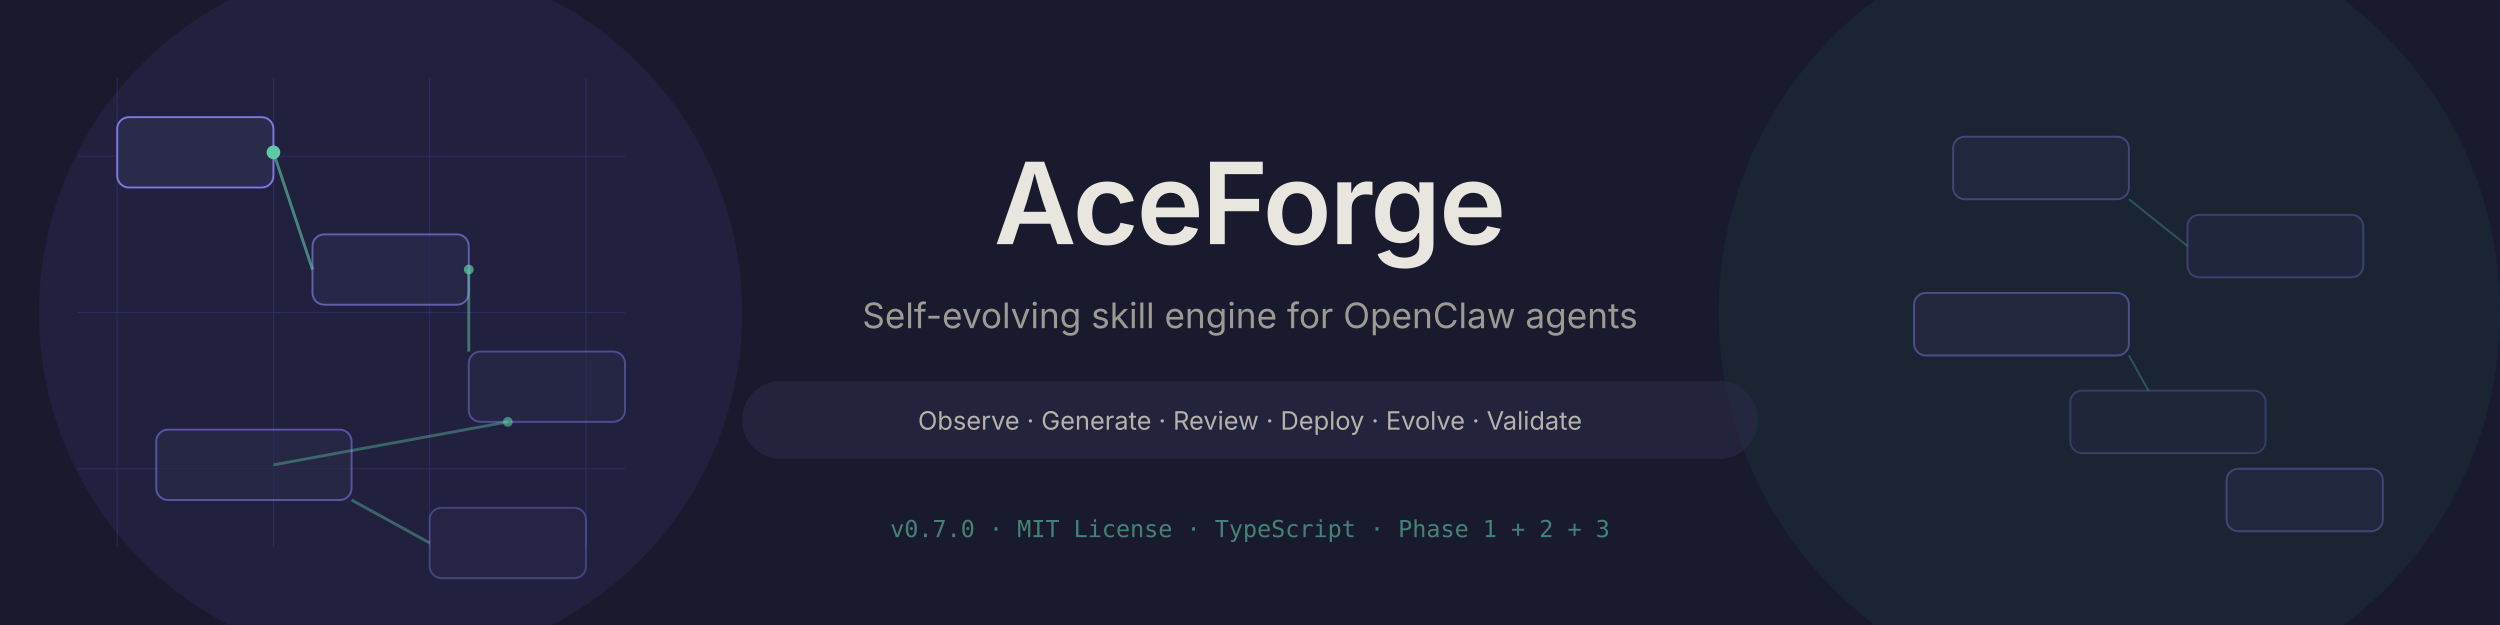
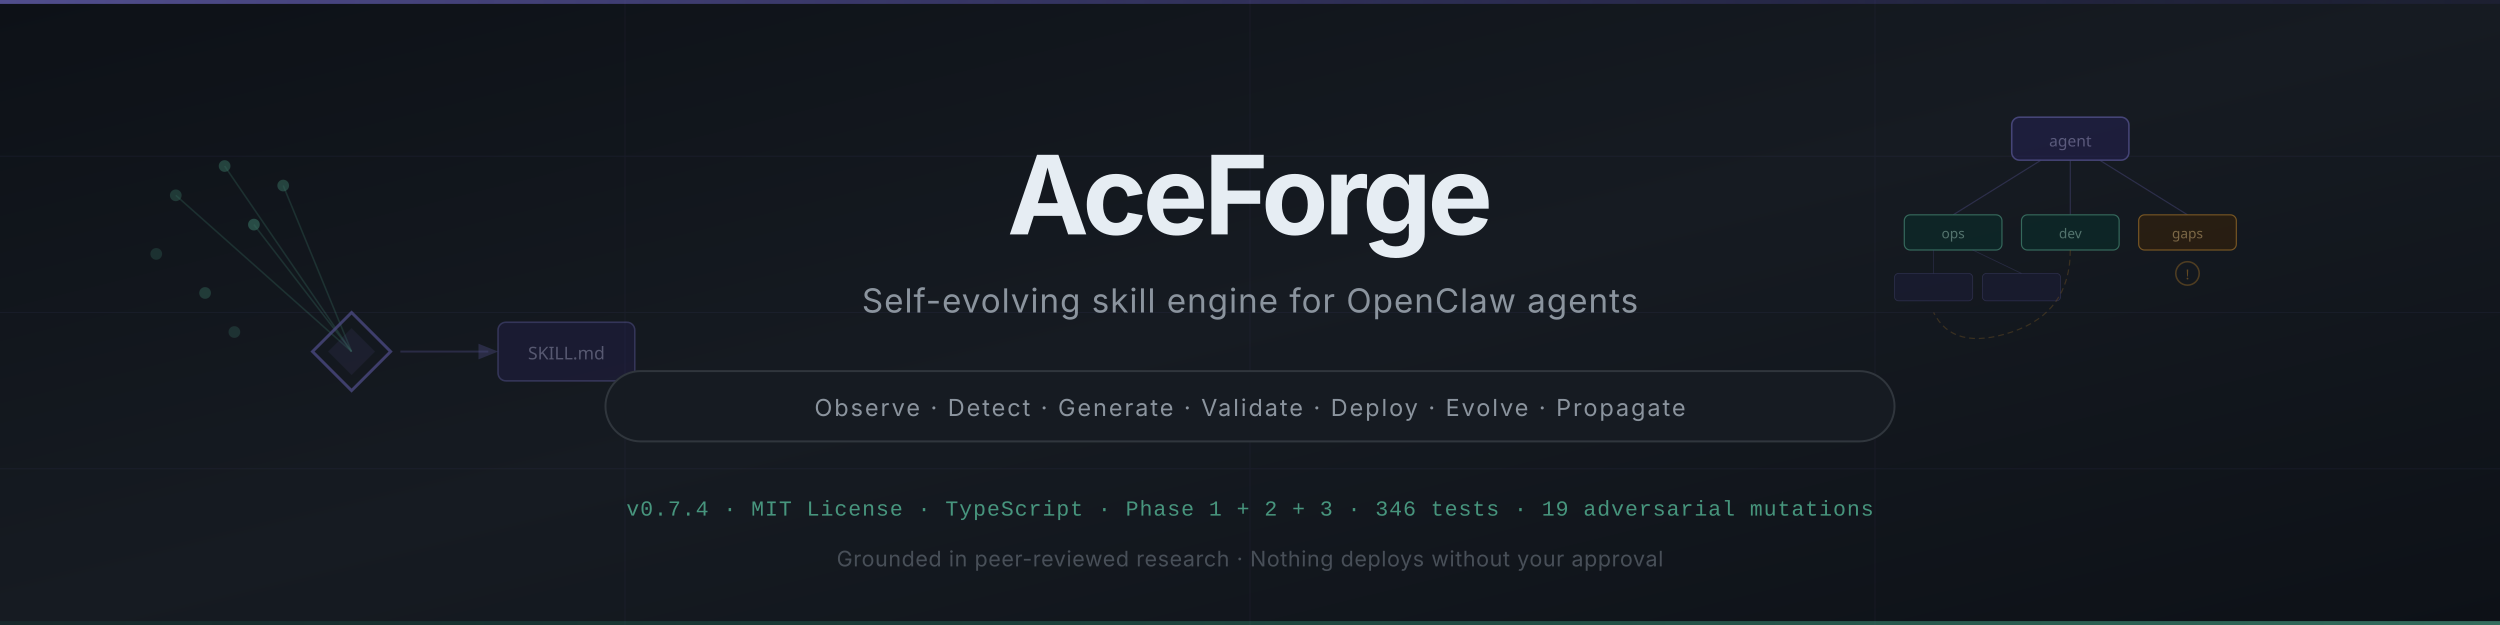
<svg xmlns="http://www.w3.org/2000/svg" width="1280" height="320" viewBox="0 0 1280 320">
-   <rect width="1280" height="320" fill="#1a1a2e" />
-   <circle cx="200" cy="160" r="180" fill="#534AB7" opacity="0.12" />
-   <circle cx="1080" cy="160" r="200" fill="#1D9E75" opacity="0.08" />
-   <g opacity="0.3">
-     <line x1="60" y1="40" x2="60" y2="280" stroke="#534AB7" stroke-width="0.5" />
-     <line x1="140" y1="40" x2="140" y2="280" stroke="#534AB7" stroke-width="0.5" />
-     <line x1="220" y1="40" x2="220" y2="280" stroke="#534AB7" stroke-width="0.5" />
-     <line x1="300" y1="40" x2="300" y2="280" stroke="#534AB7" stroke-width="0.5" />
-     <line x1="40" y1="80" x2="320" y2="80" stroke="#534AB7" stroke-width="0.5" />
-     <line x1="40" y1="160" x2="320" y2="160" stroke="#534AB7" stroke-width="0.5" />
-     <line x1="40" y1="240" x2="320" y2="240" stroke="#534AB7" stroke-width="0.5" />
+   <defs>
+     <linearGradient id="bg" x1="0%" y1="0%" x2="100%" y2="100%">
+       <stop offset="0%" style="stop-color:#0d1117" />
+       <stop offset="50%" style="stop-color:#161b22" />
+       <stop offset="100%" style="stop-color:#0d1117" />
+     </linearGradient>
+     <linearGradient id="accent1" x1="0%" y1="0%" x2="100%" y2="0%">
+       <stop offset="0%" style="stop-color:#7F77DD;stop-opacity:0.6" />
+       <stop offset="100%" style="stop-color:#534AB7;stop-opacity:0.1" />
+     </linearGradient>
+     <linearGradient id="accent2" x1="0%" y1="0%" x2="100%" y2="0%">
+       <stop offset="0%" style="stop-color:#1D9E75;stop-opacity:0.1" />
+       <stop offset="100%" style="stop-color:#5DCAA5;stop-opacity:0.5" />
+     </linearGradient>
+     <filter id="glow">
+       <feGaussianBlur stdDeviation="3" result="blur" />
+       <feMerge>
+         <feMergeNode in="blur" />
+         <feMergeNode in="SourceGraphic" />
+       </feMerge>
+     </filter>
+   </defs>
+   <rect width="1280" height="320" fill="url(#bg)" />
+   <g opacity="0.06" stroke="#7F77DD" stroke-width="0.5">
+     <line x1="0" y1="80" x2="1280" y2="80" />
+     <line x1="0" y1="160" x2="1280" y2="160" />
+     <line x1="0" y1="240" x2="1280" y2="240" />
+     <line x1="320" y1="0" x2="320" y2="320" />
+     <line x1="640" y1="0" x2="640" y2="320" />
+     <line x1="960" y1="0" x2="960" y2="320" />
  </g>
-   <g transform="translate(60,60)">
-     <rect x="0" y="0" width="80" height="36" rx="6" fill="#2a2a4a" stroke="#7F77DD" stroke-width="1" />
-     <rect x="100" y="60" width="80" height="36" rx="6" fill="#2a2a4a" stroke="#7F77DD" stroke-width="1" opacity="0.7" />
-     <rect x="180" y="120" width="80" height="36" rx="6" fill="#2a2a4a" stroke="#7F77DD" stroke-width="1" opacity="0.5" />
-     <rect x="20" y="160" width="100" height="36" rx="6" fill="#2a2a4a" stroke="#7F77DD" stroke-width="1" opacity="0.6" />
-     <rect x="160" y="200" width="80" height="36" rx="6" fill="#2a2a4a" stroke="#7F77DD" stroke-width="1" opacity="0.4" />
-     <path d="M80 18 L100 78" fill="none" stroke="#5DCAA5" stroke-width="1.5" opacity="0.6" />
-     <path d="M180 78 L180 120" fill="none" stroke="#5DCAA5" stroke-width="1.5" opacity="0.5" />
-     <path d="M200 156 L80 178" fill="none" stroke="#5DCAA5" stroke-width="1.5" opacity="0.4" />
-     <path d="M120 196 L160 218" fill="none" stroke="#5DCAA5" stroke-width="1.5" opacity="0.4" />
-     <circle cx="80" cy="18" r="3.5" fill="#5DCAA5" />
-     <circle cx="180" cy="78" r="2.5" fill="#5DCAA5" opacity="0.7" />
-     <circle cx="200" cy="156" r="2.5" fill="#5DCAA5" opacity="0.6" />
+   <g transform="translate(60,40)" opacity="0.5">
+     <circle cx="30" cy="60" r="3" fill="#5DCAA5" opacity="0.4" />
+     <circle cx="55" cy="45" r="3" fill="#5DCAA5" opacity="0.5" />
+     <circle cx="20" cy="90" r="3" fill="#5DCAA5" opacity="0.3" />
+     <circle cx="70" cy="75" r="3" fill="#5DCAA5" opacity="0.6" />
+     <circle cx="45" cy="110" r="3" fill="#5DCAA5" opacity="0.4" />
+     <circle cx="85" cy="55" r="3" fill="#5DCAA5" opacity="0.5" />
+     <circle cx="60" cy="130" r="3" fill="#5DCAA5" opacity="0.3" />
+     <line x1="30" y1="60" x2="120" y2="140" stroke="#5DCAA5" stroke-width="0.8" opacity="0.3" />
+     <line x1="55" y1="45" x2="120" y2="140" stroke="#5DCAA5" stroke-width="0.8" opacity="0.3" />
+     <line x1="70" y1="75" x2="120" y2="140" stroke="#5DCAA5" stroke-width="0.8" opacity="0.3" />
+     <line x1="85" y1="55" x2="120" y2="140" stroke="#5DCAA5" stroke-width="0.8" opacity="0.3" />
+     <polygon points="120,120 140,140 120,160 100,140" fill="none" stroke="#7F77DD" stroke-width="1.5" opacity="0.8" />
+     <polygon points="120,128 132,140 120,152 108,140" fill="#7F77DD" opacity="0.15" />
+     <line x1="145" y1="140" x2="190" y2="140" stroke="#7F77DD" stroke-width="1" opacity="0.4" />
+     <polygon points="185,136 195,140 185,144" fill="#7F77DD" opacity="0.4" />
+     <rect x="195" y="125" width="70" height="30" rx="4" fill="#26215C" stroke="#7F77DD" stroke-width="0.8" opacity="0.6" />
+     <text x="230" y="144" text-anchor="middle" font-family="system-ui,sans-serif" font-size="9" fill="#CECBF6" opacity="0.7">SKILL.md</text>
  </g>
-   <g transform="translate(960,50)">
-     <rect x="40" y="20" width="90" height="32" rx="6" fill="#2a2a4a" stroke="#7F77DD" stroke-width="1" opacity="0.4" />
-     <rect x="160" y="60" width="90" height="32" rx="6" fill="#2a2a4a" stroke="#7F77DD" stroke-width="1" opacity="0.35" />
-     <rect x="20" y="100" width="110" height="32" rx="6" fill="#2a2a4a" stroke="#7F77DD" stroke-width="1" opacity="0.5" />
-     <rect x="100" y="150" width="100" height="32" rx="6" fill="#2a2a4a" stroke="#7F77DD" stroke-width="1" opacity="0.3" />
-     <rect x="180" y="190" width="80" height="32" rx="6" fill="#2a2a4a" stroke="#7F77DD" stroke-width="1" opacity="0.4" />
-     <path d="M130 52 L160 76" fill="none" stroke="#5DCAA5" stroke-width="1" opacity="0.3" />
-     <path d="M130 132 L140 150" fill="none" stroke="#5DCAA5" stroke-width="1" opacity="0.3" />
+   <g transform="translate(960,40)" opacity="0.45">
+     <rect x="70" y="20" width="60" height="22" rx="4" fill="#26215C" stroke="#7F77DD" stroke-width="0.8" />
+     <text x="100" y="35" text-anchor="middle" font-family="system-ui,sans-serif" font-size="8" fill="#AFA9EC">agent</text>
+     <line x1="85" y1="42" x2="40" y2="70" stroke="#7F77DD" stroke-width="0.6" opacity="0.5" />
+     <line x1="100" y1="42" x2="100" y2="70" stroke="#7F77DD" stroke-width="0.6" opacity="0.5" />
+     <line x1="115" y1="42" x2="160" y2="70" stroke="#7F77DD" stroke-width="0.6" opacity="0.5" />
+     <rect x="15" y="70" width="50" height="18" rx="3" fill="#04342C" stroke="#5DCAA5" stroke-width="0.6" />
+     <text x="40" y="82" text-anchor="middle" font-family="system-ui,sans-serif" font-size="7" fill="#9FE1CB">ops</text>
+     <rect x="75" y="70" width="50" height="18" rx="3" fill="#04342C" stroke="#5DCAA5" stroke-width="0.6" />
+     <text x="100" y="82" text-anchor="middle" font-family="system-ui,sans-serif" font-size="7" fill="#9FE1CB">dev</text>
+     <rect x="135" y="70" width="50" height="18" rx="3" fill="#412402" stroke="#EF9F27" stroke-width="0.6" />
+     <text x="160" y="82" text-anchor="middle" font-family="system-ui,sans-serif" font-size="7" fill="#FAC775">gaps</text>
+     <circle cx="160" cy="100" r="6" fill="none" stroke="#EF9F27" stroke-width="0.8" opacity="0.6" />
+     <text x="160" y="103" text-anchor="middle" font-family="system-ui,sans-serif" font-size="7" fill="#EF9F27" opacity="0.8">!</text>
+     <rect x="10" y="100" width="40" height="14" rx="2" fill="#26215C" stroke="#7F77DD" stroke-width="0.4" opacity="0.5" />
+     <rect x="55" y="100" width="40" height="14" rx="2" fill="#26215C" stroke="#7F77DD" stroke-width="0.4" opacity="0.5" />
+     <line x1="30" y1="88" x2="30" y2="100" stroke="#7F77DD" stroke-width="0.4" opacity="0.4" />
+     <line x1="50" y1="88" x2="75" y2="100" stroke="#7F77DD" stroke-width="0.4" opacity="0.4" />
+     <path d="M100 88 Q100 120 70 130 Q40 140 30 120" fill="none" stroke="#EF9F27" stroke-width="0.6" stroke-dasharray="3 2" opacity="0.4" />
  </g>
-   <text x="640" y="125" text-anchor="middle" font-family="system-ui,-apple-system,BlinkMacSystemFont,Segoe UI,sans-serif" font-size="58" font-weight="600" fill="#e8e6df" letter-spacing="-1">AceForge</text>
-   <text x="640" y="168" text-anchor="middle" font-family="system-ui,-apple-system,BlinkMacSystemFont,Segoe UI,sans-serif" font-size="18" font-weight="400" fill="#9c9a92">Self-evolving skill engine for OpenClaw agents</text>
-   <rect x="380" y="195" width="520" height="40" rx="20" fill="#2a2a4a" opacity="0.6" />
-   <text x="640" y="220" text-anchor="middle" font-family="system-ui,-apple-system,BlinkMacSystemFont,Segoe UI,sans-serif" font-size="13" font-weight="400" fill="#b4b2a9">Observe  ·  Generate  ·  Review  ·  Deploy  ·  Evolve  ·  Validate</text>
-   <text x="640" y="275" text-anchor="middle" font-family="monospace" font-size="12" fill="#5DCAA5" opacity="0.6">v0.7.0  ·  MIT License  ·  TypeScript  ·  Phase 1 + 2 + 3</text>
+   <rect x="0" y="0" width="1280" height="2" fill="url(#accent1)" />
+   <rect x="0" y="318" width="1280" height="2" fill="url(#accent2)" />
+   <text x="640" y="120" text-anchor="middle" font-family="system-ui,-apple-system,BlinkMacSystemFont,'Segoe UI',sans-serif" font-size="56" font-weight="700" fill="#e6edf3" letter-spacing="-2">AceForge</text>
+   <text x="640" y="160" text-anchor="middle" font-family="system-ui,-apple-system,sans-serif" font-size="17" font-weight="400" fill="#8b949e" letter-spacing="0.5">Self-evolving skill engine for OpenClaw agents</text>
+   <g transform="translate(310,190)">
+     <rect width="660" height="36" rx="18" fill="#161b22" stroke="#30363d" stroke-width="1" />
+     <text x="330" y="23" text-anchor="middle" font-family="system-ui,-apple-system,sans-serif" font-size="12" font-weight="400" fill="#8b949e" letter-spacing="1">
+     Observe  ·  Detect  ·  Generate  ·  Validate  ·  Deploy  ·  Evolve  ·  Propagate
+   </text>
+   </g>
+   <text x="640" y="264" text-anchor="middle" font-family="'SF Mono',SFMono-Regular,Consolas,'Liberation Mono',Menlo,monospace" font-size="11" fill="#5DCAA5" opacity="0.7" letter-spacing="0.5">v0.7.4  ·  MIT License  ·  TypeScript  ·  Phase 1 + 2 + 3  ·  346 tests  ·  19 adversarial mutations</text>
+   <text x="640" y="290" text-anchor="middle" font-family="system-ui,-apple-system,sans-serif" font-size="11" fill="#484f58" letter-spacing="0.3">Grounded in peer-reviewed research  ·  Nothing deploys without your approval</text>
</svg>
